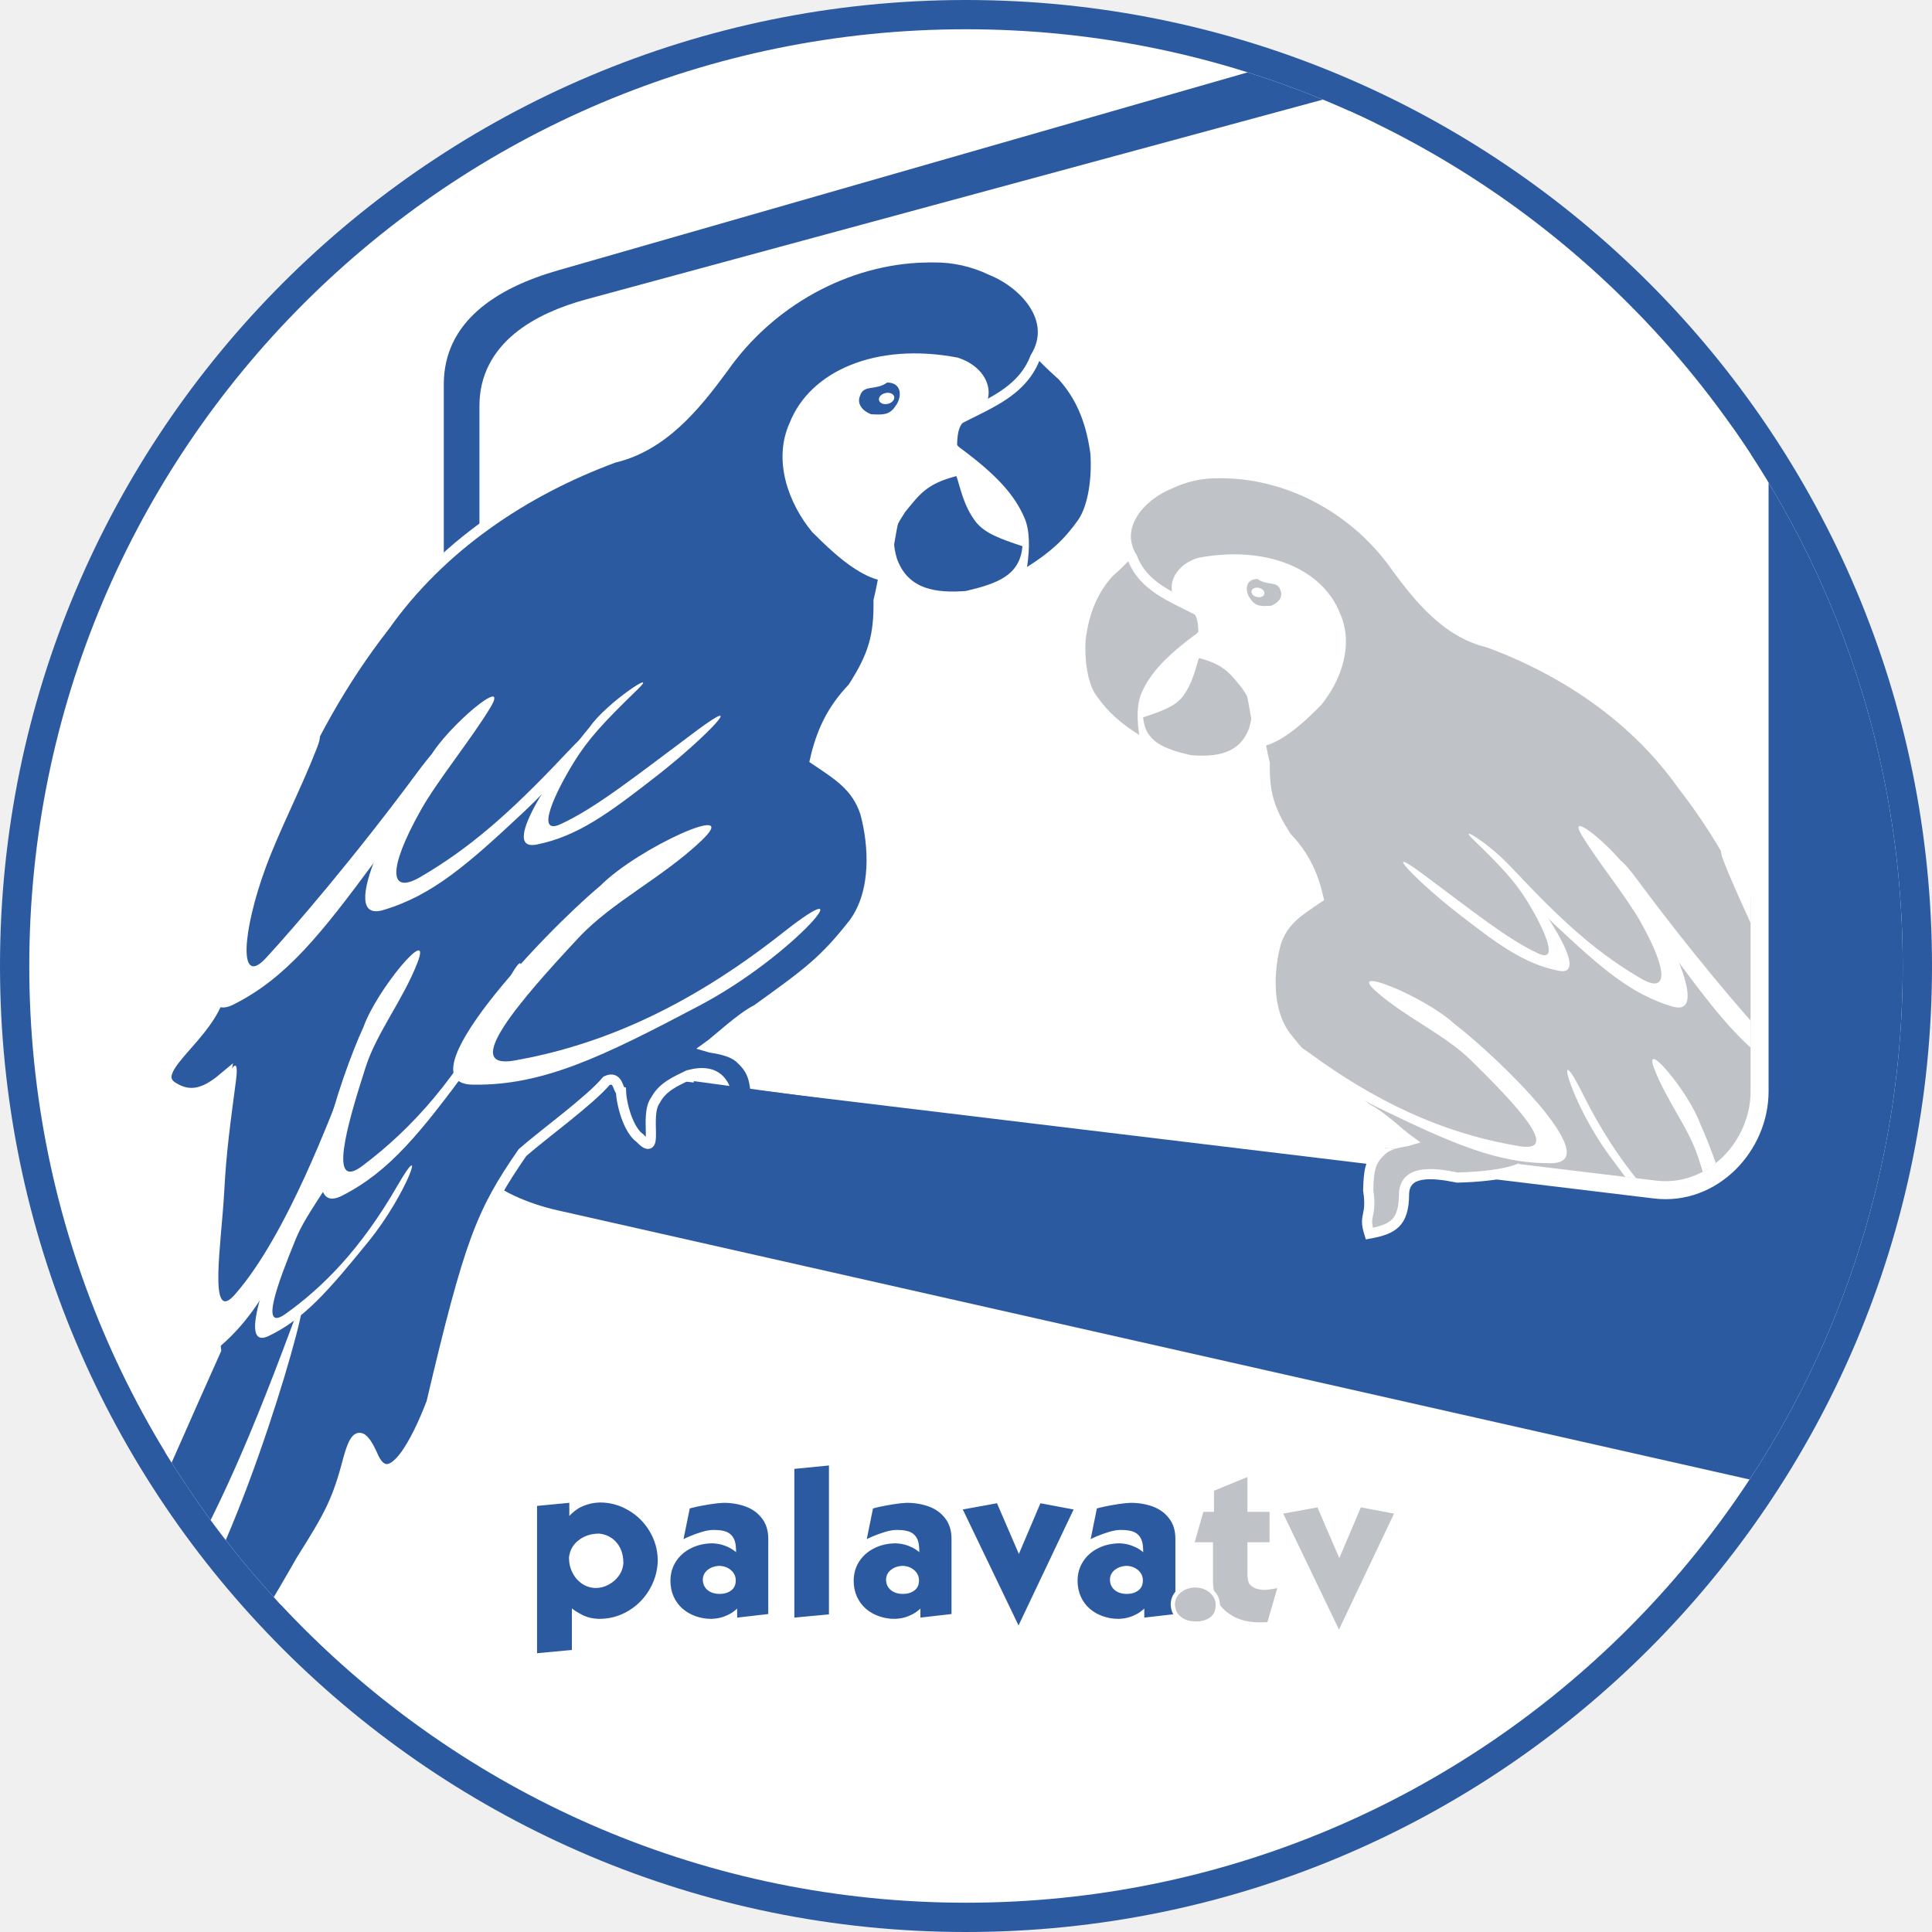
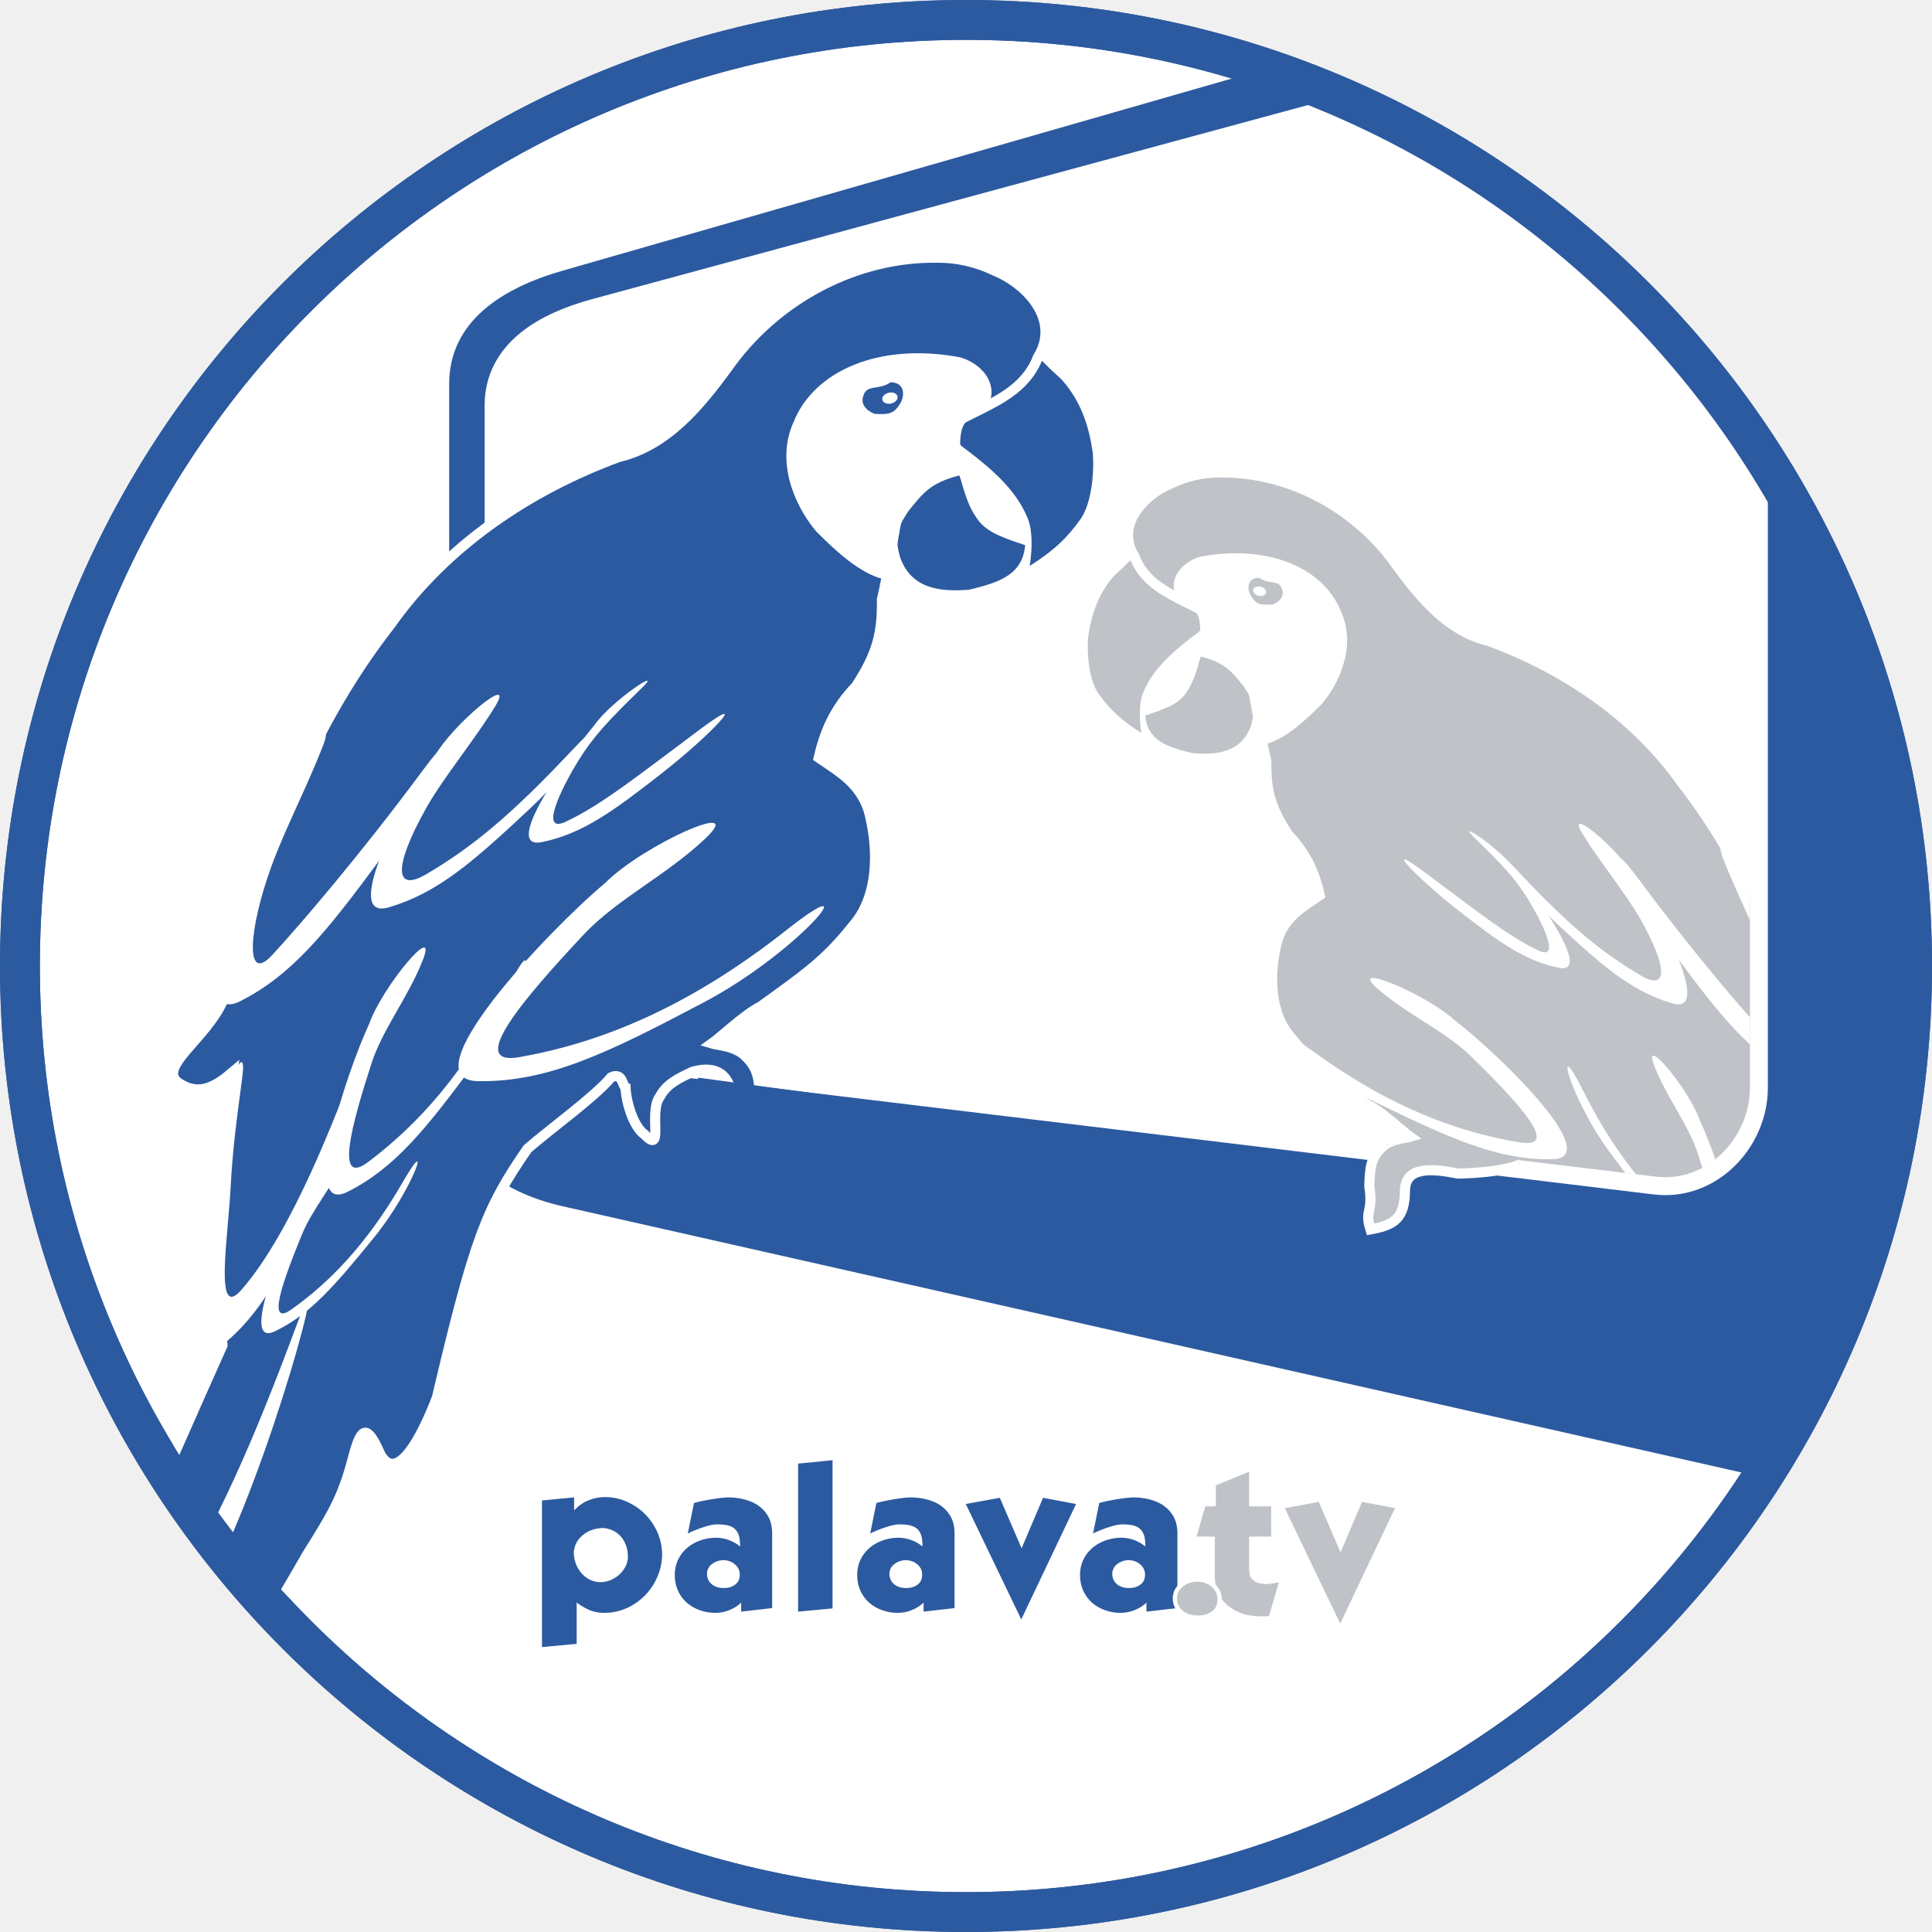
- <svg xmlns="http://www.w3.org/2000/svg" id="svg2" version="1.1" xml:space="preserve" width="453.638" height="453.638" viewBox="0 0 453.638 453.638">
+ <svg xmlns="http://www.w3.org/2000/svg" id="svg2" version="1.1" xml:space="preserve" width="455.737" height="455.737" viewBox="0 0 455.737 455.738">
  <defs id="defs6">
    <clipPath clipPathUnits="userSpaceOnUse" id="clipPath22">
      <path d="m 120,781.89 353,0 0,-353 -353,0 0,353 z" id="path24" />
    </clipPath>
    <clipPath clipPathUnits="userSpaceOnUse" id="clipPath28">
      <path d="m 472.535,605.284 c 0,-97.179 -78.777,-175.957 -175.953,-175.957 -97.18,0 -175.957,78.778 -175.957,175.957 0,97.176 78.777,175.957 175.957,175.957 97.176,0 175.953,-78.781 175.953,-175.957 z" id="path30" />
    </clipPath>
    <clipPath clipPathUnits="userSpaceOnUse" id="clipPath38">
      <path d="m 111,403 372,0 0,403 -372,0 0,-403 z" id="path40" />
    </clipPath>
    <clipPath clipPathUnits="userSpaceOnUse" id="clipPath84">
      <path d="m 208,783 236,0 0,-219 -236,0 0,219 z" id="path86" />
    </clipPath>
    <clipPath clipPathUnits="userSpaceOnUse" id="clipPath90">
      <path d="m 226.305,727.402 199.918,54.207 c 9.445,2.563 17.734,-7.468 17.734,-16.75 l 0,-183.031 c 0,-9.281 -8.004,-17.926 -17.734,-16.75 l -199.918,24.133 c -9.731,1.176 -17.739,7.469 -17.739,16.75 l 0,104.691 c 0,9.278 8.293,14.188 17.739,16.75 z" id="path92" />
    </clipPath>
    <clipPath clipPathUnits="userSpaceOnUse" id="clipPath100">
      <path d="m 318,414 178,0 0,285 -178,0 0,-285 z" id="path102" />
    </clipPath>
    <clipPath clipPathUnits="userSpaceOnUse" id="clipPath140">
      <path d="m 356,573 45,0 0,-43 -45,0 0,43 z" id="path142" />
    </clipPath>
    <clipPath clipPathUnits="userSpaceOnUse" id="clipPath146">
      <path d="m 363.125,572.375 37.344,-3.543 -3.543,-38.164 -40.071,6.816 6.27,34.891 z" id="path148" />
    </clipPath>
    <clipPath clipPathUnits="userSpaceOnUse" id="clipPath156">
      <path d="m 370,554 34,0 0,22 -34,0 0,-22 z" id="path158" />
    </clipPath>
  </defs>
-   <g id="g10" transform="matrix(1.25,0,0,-1.25,-143.9062,983.4212)">
-     <g id="g12">
+   <g id="layer2" style="display:none" transform="translate(2.568744,1.16875)">
+     <g id="g12" transform="matrix(1.245488,0,0,-1.245488,-143.3868,979.8714)">
      <path d="m 478.035,605.284 c 0,-100.215 -81.238,-181.457 -181.453,-181.457 -100.215,0 -181.457,81.242 -181.457,181.457 0,100.215 81.242,181.453 181.457,181.453 100.215,0 181.453,-81.238 181.453,-181.453 z" style="fill:#2c5aa0;fill-opacity:1;fill-rule:nonzero;stroke:none" id="path14" />
      <path d="m 472.535,605.284 c 0,-97.179 -78.777,-175.957 -175.953,-175.957 -97.18,0 -175.957,78.778 -175.957,175.957 0,97.176 78.777,175.957 175.957,175.957 97.176,0 175.953,-78.781 175.953,-175.957 z" style="fill:#ffffff;fill-opacity:1;fill-rule:nonzero;stroke:none" id="path16" />
    </g>
+   </g>
+   <g style="display:inline" id="g4243" transform="translate(2.568744,1.16875)">
+     <circle r="223.169" cy="226.7" cx="225.3" id="circle4245" style="display:inline;opacity:1;fill:#ffffff;fill-opacity:1;stroke:#2c5aa0;stroke-width:9.4;stroke-miterlimit:4;stroke-dasharray:none;stroke-dashoffset:0;stroke-opacity:1" />
+   </g>
+   <g id="g10" transform="matrix(1.25,0,0,-1.25,-142.1563,983.7713)" style="display:inline">
    <g id="g18">
      <g id="g20" clip-path="url(#clipPath22)">
        <g id="g26" clip-path="url(#clipPath28)">
          <g id="g32" transform="translate(0,-0.110229)">
            <g id="g34">
              <g id="g36" clip-path="url(#clipPath38)">
                <g id="g42">
                  <path d="m 219.891,736.047 241.218,69.258 c 11.395,3.273 21.399,-9.543 21.399,-21.399 l 0,-257.488 c 0,-11.856 -9.836,-24.012 -21.399,-21.398 l -241.218,54.472 c -11.567,2.61 -21.403,9.543 -21.403,21.399 l 0,133.754 c 0,11.855 10.008,18.128 21.403,21.402 z" style="fill:#2c5aa0;fill-opacity:1;fill-rule:nonzero;stroke:none" id="path44" />
                  <g id="g46" transform="matrix(1,0,0,-1,0,842)">
                    <path d="M 226.305,114.598 426.223,60.391 c 9.445,-2.563 17.734,7.468 17.734,16.75 l 0,183.031 c 0,9.281 -8.004,17.926 -17.734,16.75 L 226.305,252.789 c -9.731,-1.176 -17.739,-7.469 -17.739,-16.75 l 0,-104.691 c 0,-9.278 8.293,-14.188 17.739,-16.75 z" style="fill:#ffffff;fill-opacity:1;fill-rule:nonzero;stroke:#ffffff;stroke-width:6.761;stroke-linecap:butt;stroke-linejoin:miter;stroke-miterlimit:4;stroke-dasharray:none;stroke-opacity:1" id="path48" />
                  </g>
                  <path d="m 308.734,721.051 c 0.149,-0.696 3.129,-3.571 5.297,-5.508 3.629,-4.047 5.199,-8.727 5.918,-13.934 0.305,-4.371 -0.383,-9.621 -2.273,-12.386 -2.582,-3.657 -5.156,-6.055 -9.629,-8.883 0.547,3.547 0.5,6.926 -0.438,9.113 -1.836,4.352 -5.195,8.145 -12.211,13.32 -2.375,1.817 -0.093,5.094 1.497,7.653 3.667,3.344 5.41,5.941 8.777,8.746 0.89,0.769 1.668,2.23 3.062,1.879 z" style="fill:#2c5aa0;fill-opacity:1;fill-rule:nonzero;stroke:none" id="path50" />
                  <path d="m 294.77,697.418 c 0.757,-2.066 1.257,-5.496 3.714,-8.68 1.696,-2.058 4.407,-3.074 8.696,-4.488 -0.45,-5.457 -4.668,-7.02 -10.606,-8.41 -5.488,-0.43 -10.871,0.187 -12.972,6.078 -1.403,4.703 0.171,6.578 1.586,8.805 2.722,3.336 4.027,5.246 9.582,6.695 z" style="fill:#2c5aa0;fill-opacity:1;fill-rule:nonzero;stroke:none" id="path52" />
                  <g id="g54" transform="matrix(1,0,0,-1,0,842)">
                    <path d="m 289.066,103.504 c -15.117,0.316 -29.457,8.469 -38.089,20.812 -5.282,7.192 -11.391,14.657 -20.516,16.813 -16.961,6.254 -32.574,16.773 -43.09,31.664 -7.933,10.152 -14.207,21.5 -19.133,33.391 -2.187,2.91 -4.453,6.597 -6.672,11.269 -5.136,12.262 -2.664,13.957 -5.593,25.824 -3.09,7.672 -13.438,13.356 -8.067,16.246 3.532,2.082 6.485,0.407 9.578,-2.207 -1.441,7.879 -3.668,15.223 -2.773,22.204 -0.246,10.289 -0.199,18.515 1,29.222 -6.543,14.582 -7.746,17.61 -14.926,33.535 -4.73,10.926 -6.461,15.164 -10.738,23.395 -5.625,10.832 -6.352,13.105 -12.422,27.617 -3.406,8.512 -5.543,13.941 -5.52,18.352 0.317,4.23 1.145,6.504 3.336,11.25 3.719,-14.961 0.325,5.281 3.598,12.332 2.934,-18.192 7.086,-29.414 6.684,-23.457 -0.051,4.16 0.082,17.23 0.804,14.562 1.235,-3.211 3.496,-7.125 4.321,-10.609 1.183,-4.578 1.808,-7.781 3.332,-11.52 1.988,-5.719 2.23,2.735 0.488,10.309 2.035,-3.301 3.023,-4.094 5.652,-7.594 4.539,-5.726 11.242,-22.91 16.528,-33.738 5.472,-9.141 10.433,-17.172 14.82,-24.922 5.437,-8.625 6.859,-11.258 8.953,-19.32 1.27,-4.391 2.317,-5.496 4.785,0.203 3.196,6.179 8.071,-3.434 10.774,-10.539 7.117,-30.227 9.363,-35.778 17.09,-46.942 4.234,-3.695 12.714,-9.804 15.792,-13.492 2.196,-1 2.098,1.668 2.711,1.914 0.063,2.406 1.344,7.309 3.567,8.871 3.785,3.981 0.719,-4.179 2.902,-7.113 1.305,-2.496 3.699,-3.524 6.18,-4.723 5.59,-1.515 7.562,1.617 7.683,6.938 0.032,6.383 -0.414,7.461 4.809,8.414 1.395,-4.453 -0.68,-3.5 0.25,-9.645 -0.125,-4.16 -0.324,-6.324 -2.769,-8.621 -1.852,-1.949 -5.383,-2.097 -6.344,-2.394 1.672,-1.18 6.246,-5.543 9.226,-7.008 9.567,-6.883 12.637,-9.094 18.243,-16.254 4.308,-5.91 3.777,-14.641 2.125,-20.746 -1.684,-5.047 -5.231,-7.094 -9.422,-9.934 1.179,-5.148 3.132,-9.418 7.054,-13.496 3.961,-6.097 4.965,-9.867 4.879,-16.387 2.391,-9.855 2.297,-20.796 8.356,-29.355 6.179,-6.57 17.527,-7.059 21.082,-16.34 4.324,-6.984 -1.957,-13.812 -8.274,-16.371 -3.347,-1.609 -7.066,-2.457 -10.785,-2.414 -0.488,-0.004 -0.98,-0.008 -1.469,0 l 0,0.004 z" style="fill:#2c5aa0;fill-opacity:1;fill-rule:nonzero;stroke:#ffffff;stroke-width:1.908;stroke-linecap:butt;stroke-linejoin:miter;stroke-miterlimit:4;stroke-dasharray:none;stroke-opacity:1" id="path56" />
                  </g>
                  <path d="m 263.477,707.469 c -3.266,-7.16 -0.165,-15.281 4.207,-20.555 4.668,-4.68 11.187,-10.816 16.949,-8.992 -1.367,1.988 -2.102,4.437 -2.356,7.336 0.114,2.582 1.231,5.969 5.481,10.238 3.445,2.445 7.383,4.395 7.148,7.832 0.121,5.297 1.93,4.227 4.293,6.188 3.258,2.996 1.543,8.343 -4.207,10.164 -15.398,2.929 -27.683,-2.582 -31.515,-12.211 z" style="fill:#ffffff;fill-opacity:1;fill-rule:nonzero;stroke:none" id="path58" />
                  <path d="m 276.672,712.492 c -0.629,-1.488 0.422,-2.804 2.062,-3.457 2.02,-0.097 3.454,-0.246 4.575,1.508 1.246,1.582 1.359,4.422 -1.524,4.449 -2.242,-1.594 -4.453,-0.316 -5.113,-2.5 z" style="fill:#2c5aa0;fill-opacity:1;fill-rule:nonzero;stroke:none" id="path60" />
                  <path d="m 283.094,712.32 c 0.121,-0.558 -0.418,-1.16 -1.207,-1.34 -0.789,-0.175 -1.528,0.137 -1.649,0.696 -0.121,0.562 0.418,1.164 1.207,1.34 0.789,0.179 1.528,-0.133 1.649,-0.696 z" style="fill:#ffffff;fill-opacity:1;fill-rule:nonzero;stroke:none" id="path62" />
                  <path d="m 163.523,633.113 c -4.918,-10.621 -14.492,-40.004 -4.476,-34.929 9.91,5.015 16.332,13.152 26.449,26.82 10.117,13.668 17.551,29.625 7.938,16.644 -11.629,-15.707 -23.102,-29.074 -28.344,-34.75 -5.238,-5.671 -4.457,4.993 -0.067,16.957 2.559,6.981 6.668,14.84 9.641,22.508 3.215,8.282 -8.414,-5.558 -11.141,-13.25 z" style="fill:#ffffff;fill-opacity:1;fill-rule:nonzero;stroke:none" id="path64" />
                  <path d="m 195.762,644.441 c -5.703,-8.16 -17.985,-31.32 -8.625,-28.531 9.261,2.754 15.925,8.625 26.543,18.578 10.617,9.953 18.187,21.907 7.726,10.77 -10.965,-11.676 -18.496,-17.996 -27.324,-23.149 -5.73,-3.347 -6.324,1.141 0.113,12.606 3.086,5.5 9.399,13.207 13.016,19.183 3.906,6.454 -8.043,-3.425 -11.449,-9.457 z" style="fill:#ffffff;fill-opacity:1;fill-rule:nonzero;stroke:none" id="path66" />
                  <path d="m 225.91,650.297 c -5.176,-6.149 -17.664,-23.649 -9.937,-22.082 7.644,1.547 13.425,5.785 22.683,13.019 9.254,7.235 17.153,15.692 7.266,8.325 -11.231,-8.371 -18.848,-14.481 -25.516,-17.532 -4.871,-2.23 -0.922,6.071 2.512,11.633 2.676,4.332 5.547,7.461 11.937,13.645 4.375,4.238 -5.773,-2.407 -8.945,-7.008 z" style="fill:#ffffff;fill-opacity:1;fill-rule:nonzero;stroke:none" id="path68" />
                  <path d="m 154.102,571.102 c 0.027,-13.207 -2.243,-40.907 1.574,-37.813 8.625,6.996 12.75,16.649 19.344,32.32 6.593,15.676 10.824,32.911 5.257,19.215 -2.914,-7.176 -11.191,-29.945 -21.039,-41.156 -5.097,-5.805 -2.5,9.785 -1.996,19.324 0.391,7.426 1.125,12.653 2.199,20.805 1.161,8.808 -4.515,-4.578 -5.339,-12.695 z" style="fill:#ffffff;fill-opacity:1;fill-rule:nonzero;stroke:none" id="path70" />
                  <path d="m 183.414,593.965 c -4.473,-9.649 -13.168,-36.344 -4.07,-31.735 9.004,4.555 14.84,11.95 24.031,24.368 9.191,12.418 12.82,27.476 6.148,14.058 -7.925,-15.937 -17.085,-25.871 -26.328,-32.812 -6.394,-4.801 -3.031,7.265 0.641,18.629 2.074,6.425 6.996,12.562 9.699,19.531 2.918,7.523 -7.648,-5.051 -10.121,-12.039 z" style="fill:#ffffff;fill-opacity:1;fill-rule:nonzero;stroke:none" id="path72" />
                  <path d="m 119.082,435.84 c 9.004,4.558 26.676,38.39 33.883,52.055 12.18,23.082 23.75,68.023 16.941,49.714 -9.168,-24.656 -14.765,-36.57 -24.687,-53.925 -4.317,-9.282 -18.223,-33.223 -26.137,-47.844 z" style="fill:#ffffff;fill-opacity:1;fill-rule:nonzero;stroke:none" id="path74" />
                  <path d="m 227.895,620.469 c -11.024,-9.223 -37.278,-37.16 -23.957,-37.367 13.179,-0.207 24.414,5.265 42.578,14.855 18.168,9.59 31.5,26.191 15.64,13.672 -18.832,-14.871 -35.457,-21.344 -50.359,-23.988 -10.309,-1.829 0.902,11.175 12.039,23.086 6.301,6.742 15.719,11.23 23.07,18.234 7.942,7.566 -11.91,-1.313 -19.011,-8.492 z" style="fill:#ffffff;fill-opacity:1;fill-rule:nonzero;stroke:none" id="path76" />
                  <path d="m 171.012,559.84 c -3.899,-7.176 -12.137,-27.145 -5.426,-23.949 6.641,3.164 11.305,8.582 18.719,17.703 7.414,9.117 11.172,20.422 5.429,10.461 -6.82,-11.832 -14.007,-19.067 -21.011,-24.032 -4.84,-3.429 -1.512,5.614 1.972,14.114 1.969,4.812 5.899,9.304 8.348,14.504 2.648,5.613 -5.734,-3.582 -8.031,-8.801 z" style="fill:#ffffff;fill-opacity:1;fill-rule:nonzero;stroke:none" id="path78" />
                </g>
                <g id="g80">
                  <g id="g82" clip-path="url(#clipPath84)">
                    <g id="g88" clip-path="url(#clipPath90)">
                      <g id="g94">
                        <g id="g96">
                          <g id="g98" clip-path="url(#clipPath100)">
                            <g id="g104">
                              <path d="m 328.535,683.215 c -0.125,-0.59 -2.644,-3.02 -4.476,-4.656 -3.071,-3.422 -4.399,-7.379 -5.008,-11.782 -0.254,-3.695 0.328,-8.132 1.926,-10.472 2.179,-3.09 4.359,-5.117 8.14,-7.508 -0.465,2.996 -0.422,5.855 0.367,7.707 1.551,3.676 4.395,6.883 10.325,11.258 2.007,1.535 0.078,4.304 -1.266,6.468 -3.098,2.829 -4.574,5.024 -7.422,7.395 -0.75,0.648 -1.41,1.887 -2.586,1.59 z" style="fill:#bfc2c7;fill-opacity:1;fill-rule:nonzero;stroke:none" id="path106" />
                              <path d="m 340.34,663.234 c -0.641,-1.75 -1.063,-4.644 -3.141,-7.336 -1.429,-1.742 -3.722,-2.601 -7.351,-3.796 0.382,-4.61 3.945,-5.934 8.964,-7.11 4.641,-0.363 9.192,0.16 10.969,5.141 1.184,3.972 -0.144,5.562 -1.34,7.441 -2.3,2.821 -3.406,4.434 -8.101,5.66 z" style="fill:#bfc2c7;fill-opacity:1;fill-rule:nonzero;stroke:none" id="path108" />
                              <g id="g110" transform="matrix(-1,0,0,-1,0,842)">
                                <path d="m -345.16,144.039 c -12.781,0.266 -24.902,7.16 -32.199,17.594 -4.465,6.082 -9.633,12.39 -17.348,14.215 -14.336,5.285 -27.535,14.179 -36.426,26.765 -6.707,8.582 -12.008,18.176 -16.172,28.227 -1.851,2.461 -3.765,5.578 -5.64,9.527 -4.344,10.367 -2.254,11.801 -4.727,21.832 -2.617,6.485 -11.363,11.289 -6.82,13.735 2.984,1.761 5.48,0.343 8.094,-1.868 -1.215,6.641 -3.098,12.344 -2.344,18.77 1.59,8.562 2.59,17.031 0.847,24.707 -5.535,12.328 -6.55,14.887 -12.621,28.348 -3.996,9.238 -5.461,12.82 -9.074,19.777 -4.758,9.156 -5.371,11.078 -10.504,23.348 -2.879,7.195 -4.683,11.785 -4.664,15.511 0.266,3.578 0.965,5.5 2.817,9.512 3.144,-12.648 0.277,4.465 3.043,10.426 2.48,-15.379 5.992,-24.863 5.652,-19.832 -0.043,3.519 0.066,14.566 0.68,12.312 1.043,-2.715 2.953,-6.023 3.652,-8.968 1,-3.872 1.527,-6.579 2.816,-9.739 1.68,-4.832 1.883,2.313 0.414,8.715 1.719,-2.789 2.555,-3.461 4.778,-6.422 3.836,-4.84 9.504,-19.367 13.968,-28.519 4.629,-7.727 8.821,-14.516 12.532,-21.067 4.597,-7.293 5.797,-9.519 7.566,-16.332 1.074,-3.715 1.957,-4.648 4.047,0.168 2.703,5.227 6.824,-2.902 9.105,-8.906 6.434,-3.512 9.422,-5.379 13.79,-11.172 7.812,-10.058 8.566,-15.668 10.222,-29.195 0.852,-4.492 1.188,-7.606 3.789,-10.723 1.856,-0.844 1.774,1.41 2.293,1.617 0.051,2.036 1.137,6.18 3.016,7.496 3.199,3.368 0.605,-3.531 2.449,-6.011 1.102,-2.11 3.129,-2.977 5.227,-3.992 4.726,-1.278 6.39,1.367 6.496,5.867 0.027,5.394 -0.352,6.308 4.062,7.113 1.18,-3.766 -0.57,-2.961 0.215,-8.156 -0.109,-3.516 -0.277,-5.344 -2.344,-7.285 -1.566,-1.649 -4.55,-1.774 -5.363,-2.024 1.414,-1 5.281,-4.687 7.801,-5.926 8.086,-5.82 10.683,-7.687 15.422,-13.742 3.644,-4.996 3.195,-12.375 1.797,-17.539 -1.422,-4.262 -4.422,-5.996 -7.965,-8.394 0.996,-4.356 2.648,-7.961 5.965,-11.411 3.347,-5.156 4.195,-8.339 4.125,-13.855 2.019,-8.328 1.937,-17.578 7.062,-24.813 5.223,-5.554 14.817,-5.968 17.82,-13.816 3.657,-5.902 -1.652,-11.676 -6.992,-13.836 -2.832,-1.363 -5.976,-2.078 -9.121,-2.039 -0.414,-0.008 -0.828,-0.012 -1.238,0 z" style="fill:#bfc2c7;fill-opacity:1;fill-rule:nonzero;stroke:#ffffff;stroke-width:1.908;stroke-linecap:butt;stroke-linejoin:miter;stroke-miterlimit:4;stroke-dasharray:none;stroke-opacity:1" id="path112" />
                              </g>
                              <path d="m 366.793,671.73 c 2.762,-6.054 0.141,-12.918 -3.555,-17.375 -3.945,-3.957 -9.461,-9.144 -14.328,-7.601 1.156,1.68 1.774,3.75 1.988,6.199 -0.093,2.184 -1.039,5.047 -4.632,8.656 -2.911,2.067 -6.243,3.715 -6.039,6.621 -0.102,4.477 -1.633,3.575 -3.629,5.231 -2.758,2.531 -1.309,7.055 3.554,8.594 13.016,2.476 23.403,-2.184 26.641,-10.325 z" style="fill:#ffffff;fill-opacity:1;fill-rule:nonzero;stroke:none" id="path114" />
                              <path d="m 355.641,675.98 c 0.531,-1.261 -0.36,-2.371 -1.743,-2.925 -1.71,-0.082 -2.921,-0.207 -3.871,1.277 -1.05,1.336 -1.148,3.734 1.289,3.762 1.899,-1.348 3.766,-0.27 4.325,-2.114 z" style="fill:#bfc2c7;fill-opacity:1;fill-rule:nonzero;stroke:none" id="path116" />
                              <path d="m 350.211,675.832 c -0.106,-0.473 0.351,-0.98 1.019,-1.129 0.668,-0.152 1.29,0.109 1.395,0.586 0.102,0.477 -0.355,0.981 -1.02,1.133 -0.667,0.148 -1.293,-0.113 -1.394,-0.59 z" style="fill:#ffffff;fill-opacity:1;fill-rule:nonzero;stroke:none" id="path118" />
                              <path d="m 448.297,613.941 c 4.156,-8.976 12.25,-33.816 3.781,-29.527 -8.375,4.238 -13.805,11.121 -22.355,22.676 -8.551,11.555 -14.836,25.043 -6.715,14.066 9.832,-13.277 19.531,-24.578 23.961,-29.375 4.433,-4.797 3.769,4.223 0.062,14.336 -2.168,5.903 -5.64,12.543 -8.152,19.028 -2.715,7 7.113,-4.7 9.418,-11.204 z" style="fill:#ffffff;fill-opacity:1;fill-rule:nonzero;stroke:none" id="path120" />
                              <path d="m 421.965,621.906 c 4.82,-6.898 15.203,-26.476 7.289,-24.121 -7.828,2.332 -13.461,7.293 -22.438,15.707 -8.972,8.414 -15.371,18.52 -6.531,9.106 9.27,-9.871 15.637,-15.215 23.102,-19.571 4.843,-2.828 5.343,0.965 -0.098,10.657 -2.609,4.648 -7.945,11.164 -11.004,16.214 -3.301,5.457 6.801,-2.894 9.68,-7.992 z" style="fill:#ffffff;fill-opacity:1;fill-rule:nonzero;stroke:none" id="path122" />
                              <path d="m 399.477,623.168 c 4.375,-5.199 14.929,-19.988 8.398,-18.668 -6.461,1.309 -11.352,4.891 -19.176,11.008 -7.824,6.117 -14.5,13.265 -6.14,7.035 9.492,-7.074 15.929,-12.238 21.566,-14.82 4.117,-1.883 0.781,5.132 -2.121,9.836 -2.262,3.66 -4.692,6.308 -10.094,11.535 -3.699,3.582 4.883,-2.035 7.567,-5.926 z" style="fill:#ffffff;fill-opacity:1;fill-rule:nonzero;stroke:none" id="path124" />
                              <path d="m 459.258,556.449 c -0.024,-11.164 1.894,-34.578 -1.332,-31.965 -7.289,5.914 -10.778,14.075 -16.352,27.325 -5.574,13.25 -9.148,27.82 -4.445,16.242 2.465,-6.067 9.461,-25.317 17.785,-34.793 4.313,-4.906 2.113,8.273 1.688,16.34 -0.329,6.277 -0.95,10.691 -1.86,17.586 -0.98,7.445 3.817,-3.872 4.516,-10.735 z" style="fill:#ffffff;fill-opacity:1;fill-rule:nonzero;stroke:none" id="path126" />
                              <path d="m 434.477,575.781 c 3.781,-8.16 11.132,-30.726 3.441,-26.832 -7.613,3.856 -12.543,10.106 -20.316,20.602 -7.77,10.5 -10.836,23.226 -5.196,11.883 6.696,-13.473 14.446,-21.872 22.258,-27.739 5.402,-4.058 2.559,6.145 -0.543,15.746 -1.754,5.438 -5.918,10.625 -8.199,16.516 -2.469,6.359 6.465,-4.269 8.555,-10.176 z" style="fill:#ffffff;fill-opacity:1;fill-rule:nonzero;stroke:none" id="path128" />
                              <path d="m 488.859,442.105 c -7.609,3.852 -22.547,32.454 -28.64,44.004 -10.297,19.512 -20.078,57.508 -14.324,42.028 7.75,-20.844 12.484,-30.918 20.871,-45.586 3.648,-7.848 15.406,-28.09 22.093,-40.446 z" style="fill:#ffffff;fill-opacity:1;fill-rule:nonzero;stroke:none" id="path130" />
                            </g>
                          </g>
                        </g>
                      </g>
                    </g>
                  </g>
                </g>
                <g id="g132">
                  <path d="m 272.59,580.086 -27.121,3.676 -2.957,-13.813 12.144,-10.597 c 0,0 24.094,6.55 24.094,7.324 0,0.769 -6.16,13.41 -6.16,13.41 z" style="fill:#2c5aa0;fill-opacity:1;fill-rule:nonzero;stroke:none" id="path134" />
                </g>
                <g id="g136">
                  <g id="g138" clip-path="url(#clipPath140)">
                    <g id="g144" clip-path="url(#clipPath146)">
                      <g id="g150">
                        <g id="g152">
                          <g id="g154" clip-path="url(#clipPath156)">
                            <g id="g160">
                              <g id="g162" transform="matrix(-1,0,0,-1,0,842)">
                                <path d="m -389.797,267.922 c -18.058,3.176 -15.578,7.984 0.899,8.426 4.996,-1.008 9.933,-1.356 10.039,3.14 0.023,5.395 2.101,6.582 6.515,7.387 1.18,-3.766 -0.57,-2.961 0.215,-8.156 -0.109,-3.516 -0.277,-5.344 -2.344,-7.285 -1.566,-1.649 -4.55,-1.774 -5.363,-2.024 -5.367,-0.715 -5.625,-2.058 -9.961,-1.488 z" style="fill:#bfc2c7;fill-opacity:1;fill-rule:nonzero;stroke:#ffffff;stroke-width:1.908;stroke-linecap:butt;stroke-linejoin:miter;stroke-miterlimit:4;stroke-dasharray:none;stroke-opacity:1" id="path164" />
                              </g>
                            </g>
                          </g>
                        </g>
                      </g>
                    </g>
                  </g>
                </g>
                <g id="g166">
                  <path d="m 388.258,594.574 c 8.441,-6.469 28.543,-26.07 18.344,-26.215 -10.09,-0.144 -18.692,3.692 -32.598,10.422 -13.91,6.727 -24.117,18.379 -11.977,9.594 14.422,-10.434 27.149,-14.977 38.559,-16.832 7.891,-1.281 -0.691,7.84 -9.219,16.199 -4.824,4.731 -12.035,7.879 -17.664,12.793 -6.078,5.309 9.117,-0.922 14.555,-5.961 z" style="fill:#ffffff;fill-opacity:1;fill-rule:nonzero;stroke:none" id="path168" />
                </g>
              </g>
            </g>
          </g>
        </g>
      </g>
    </g>
-     <g id="g170">
+   </g>
+   <g id="layer1" style="display:inline" transform="translate(2.568744,1.16875)">
+     <g transform="matrix(1.25,0,0,-1.25,-144.725,982.6025)" id="g170">
      <path d="m 232.223,493.163 c 0,1.008 -0.188,1.91 -0.563,2.703 -0.375,0.801 -0.906,1.442 -1.594,1.922 -0.687,0.488 -1.476,0.781 -2.359,0.875 -1.562,0 -2.875,-0.429 -3.937,-1.281 -1.055,-0.844 -1.641,-1.922 -1.766,-3.234 0,-1.032 0.223,-1.985 0.672,-2.86 0.445,-0.867 1.051,-1.554 1.812,-2.062 0.758,-0.5 1.598,-0.762 2.516,-0.782 0.863,0 1.687,0.211 2.469,0.641 0.789,0.426 1.437,1 1.937,1.719 0.5,0.726 0.77,1.515 0.813,2.359 z m -4.375,11.344 c 1.875,0 3.632,-0.481 5.281,-1.438 1.644,-0.949 2.969,-2.246 3.969,-3.89 1.007,-1.649 1.535,-3.449 1.578,-5.406 0,-1.469 -0.289,-2.883 -0.86,-4.235 -0.562,-1.344 -1.355,-2.543 -2.375,-3.594 -1.023,-1.043 -2.199,-1.855 -3.531,-2.437 -1.324,-0.57 -2.726,-0.859 -4.203,-0.859 l -0.062,0 c -1.219,0.031 -2.282,0.289 -3.188,0.765 -0.906,0.477 -1.543,0.879 -1.906,1.203 l 0,-7.812 -6.547,-0.61 0,27.672 6.062,0.578 0,-2.453 c 0.051,0.039 0.223,0.207 0.516,0.5 0.301,0.289 0.68,0.582 1.141,0.875 0.468,0.289 1.05,0.547 1.75,0.766 0.707,0.227 1.5,0.352 2.375,0.375 z m 31.59,-6.828 0,-14.125 -5.844,-0.672 0,1.734 c 0,-0.062 -0.227,-0.261 -0.672,-0.593 -0.438,-0.336 -1.016,-0.641 -1.734,-0.922 -0.719,-0.282 -1.54,-0.43 -2.454,-0.453 -1.031,0 -2.011,0.168 -2.937,0.5 -0.93,0.324 -1.75,0.796 -2.469,1.421 -0.711,0.625 -1.266,1.383 -1.672,2.282 -0.398,0.894 -0.594,1.879 -0.594,2.953 0,1.32 0.336,2.519 1.016,3.594 0.688,1.07 1.633,1.91 2.844,2.515 1.219,0.613 2.582,0.922 4.094,0.922 0.843,-0.043 1.586,-0.187 2.234,-0.437 0.645,-0.243 1.172,-0.508 1.578,-0.797 0.406,-0.293 0.594,-0.438 0.563,-0.438 0,0.844 -0.071,1.504 -0.203,1.985 -0.219,0.75 -0.626,1.3 -1.219,1.656 -0.586,0.363 -1.528,0.547 -2.828,0.547 -0.625,0 -1.356,-0.125 -2.188,-0.375 -0.824,-0.25 -1.59,-0.528 -2.297,-0.828 -0.711,-0.305 -1.09,-0.481 -1.14,-0.532 l 1.172,5.766 c 0.082,0.039 0.519,0.148 1.312,0.328 0.801,0.176 1.656,0.332 2.562,0.469 0.907,0.144 1.723,0.234 2.454,0.265 1.519,0 2.914,-0.234 4.187,-0.703 1.27,-0.468 2.289,-1.215 3.063,-2.234 0.781,-1.012 1.172,-2.289 1.172,-3.828 z m -6.11,-7.813 c 0,0.782 -0.308,1.43 -0.922,1.953 -0.617,0.52 -1.371,0.782 -2.265,0.782 -0.805,-0.043 -1.496,-0.293 -2.079,-0.75 -0.585,-0.461 -0.89,-1.059 -0.921,-1.797 0,-0.813 0.285,-1.469 0.859,-1.969 0.582,-0.5 1.359,-0.75 2.328,-0.75 0.844,0 1.551,0.211 2.125,0.641 0.582,0.425 0.875,1.054 0.875,1.89 z m 11.008,-6.984 0,27.937 6.5,0.641 0,-27.969 -6.5,-0.609 z m 29.523,14.797 0,-14.125 -5.843,-0.672 0,1.734 c 0,-0.062 -0.227,-0.261 -0.672,-0.593 -0.438,-0.336 -1.016,-0.641 -1.735,-0.922 -0.718,-0.282 -1.539,-0.43 -2.453,-0.453 -1.031,0 -2.011,0.168 -2.937,0.5 -0.93,0.324 -1.75,0.796 -2.469,1.421 -0.711,0.625 -1.266,1.383 -1.672,2.282 -0.398,0.894 -0.594,1.879 -0.594,2.953 0,1.32 0.336,2.519 1.016,3.594 0.688,1.07 1.633,1.91 2.844,2.515 1.218,0.613 2.582,0.922 4.094,0.922 0.843,-0.043 1.585,-0.187 2.234,-0.437 0.644,-0.243 1.172,-0.508 1.578,-0.797 0.406,-0.293 0.594,-0.438 0.562,-0.438 0,0.844 -0.07,1.504 -0.203,1.985 -0.218,0.75 -0.625,1.3 -1.218,1.656 -0.586,0.363 -1.528,0.547 -2.829,0.547 -0.624,0 -1.355,-0.125 -2.187,-0.375 -0.824,-0.25 -1.59,-0.528 -2.297,-0.828 -0.711,-0.305 -1.09,-0.481 -1.14,-0.532 l 1.171,5.766 c 0.082,0.039 0.52,0.148 1.313,0.328 0.801,0.176 1.656,0.332 2.562,0.469 0.907,0.144 1.723,0.234 2.454,0.265 1.519,0 2.914,-0.234 4.187,-0.703 1.27,-0.468 2.289,-1.215 3.063,-2.234 0.781,-1.012 1.171,-2.289 1.171,-3.828 z m -6.109,-7.813 c 0,0.782 -0.309,1.43 -0.922,1.953 -0.617,0.52 -1.371,0.782 -2.266,0.782 -0.804,-0.043 -1.496,-0.293 -2.078,-0.75 -0.586,-0.461 -0.89,-1.059 -0.922,-1.797 0,-0.813 0.286,-1.469 0.86,-1.969 0.582,-0.5 1.359,-0.75 2.328,-0.75 0.844,0 1.551,0.211 2.125,0.641 0.582,0.425 0.875,1.054 0.875,1.89 z m 18.699,-8.453 -10.469,21.781 6.422,1.172 4.11,-9.531 4.047,9.531 6.234,-1.172 -10.344,-21.781 z m 29.465,16.266 0,-14.125 -5.844,-0.672 0,1.734 c 0,-0.062 -0.226,-0.261 -0.672,-0.593 -0.437,-0.336 -1.015,-0.641 -1.734,-0.922 -0.719,-0.282 -1.539,-0.43 -2.453,-0.453 -1.031,0 -2.012,0.168 -2.938,0.5 -0.929,0.324 -1.75,0.796 -2.468,1.421 -0.711,0.625 -1.266,1.383 -1.672,2.282 -0.399,0.894 -0.594,1.879 -0.594,2.953 0,1.32 0.336,2.519 1.016,3.594 0.687,1.07 1.633,1.91 2.843,2.515 1.219,0.613 2.582,0.922 4.094,0.922 0.844,-0.043 1.586,-0.187 2.235,-0.437 0.644,-0.243 1.171,-0.508 1.578,-0.797 0.406,-0.293 0.593,-0.438 0.562,-0.438 0,0.844 -0.07,1.504 -0.203,1.985 -0.219,0.75 -0.625,1.3 -1.219,1.656 -0.586,0.363 -1.527,0.547 -2.828,0.547 -0.625,0 -1.355,-0.125 -2.187,-0.375 -0.825,-0.25 -1.59,-0.528 -2.297,-0.828 -0.711,-0.305 -1.09,-0.481 -1.141,-0.532 l 1.172,5.766 c 0.082,0.039 0.52,0.148 1.313,0.328 0.8,0.176 1.656,0.332 2.562,0.469 0.906,0.144 1.723,0.234 2.453,0.265 1.52,0 2.914,-0.234 4.188,-0.703 1.269,-0.468 2.289,-1.215 3.062,-2.234 0.781,-1.012 1.172,-2.289 1.172,-3.828 z m -6.109,-7.813 c 0,0.782 -0.309,1.43 -0.922,1.953 -0.617,0.52 -1.371,0.782 -2.266,0.782 -0.805,-0.043 -1.496,-0.293 -2.078,-0.75 -0.586,-0.461 -0.891,-1.059 -0.922,-1.797 0,-0.813 0.285,-1.469 0.86,-1.969 0.582,-0.5 1.359,-0.75 2.328,-0.75 0.843,0 1.55,0.211 2.125,0.641 0.582,0.425 0.875,1.054 0.875,1.89 z" style="fill:#2c5aa0;fill-opacity:1;fill-rule:nonzero;stroke:none" id="path172" />
      <path d="m 349.445,497.042 0,-5.781 c 0,-0.918 0.098,-1.559 0.297,-1.922 0.207,-0.355 0.57,-0.664 1.094,-0.922 0.344,-0.148 0.922,-0.262 1.734,-0.344 0.52,0.032 1.008,0.082 1.469,0.157 0.469,0.082 0.805,0.144 1.016,0.187 l -1.86,-6.391 c -0.093,0 -0.265,-0.003 -0.515,-0.015 -0.242,-0.008 -0.532,-0.016 -0.875,-0.016 -2.137,0 -3.883,0.422 -5.235,1.266 -2.398,1.363 -3.593,3.523 -3.593,6.484 l 0,7.297 -3.438,0 1.625,5.703 2,0 0,3.969 6.281,2.578 0,-6.547 4.157,0 0,-5.703 -4.157,0 z m 17.196,-16.406 -10.469,21.781 6.422,1.172 4.109,-9.531 4.047,9.531 6.234,-1.172 -10.343,-21.781 z" style="fill:#bfc2c7;fill-opacity:1;fill-rule:nonzero;stroke:none" id="path174" />
      <g id="g176" transform="matrix(1,0,0,-1,0,841.8898)">
        <path d="m 343.879,356.656 c 0,-1.054 -0.418,-1.937 -1.258,-2.648 -0.836,-0.707 -1.871,-1.063 -3.101,-1.063 -1.094,0.047 -2.036,0.387 -2.829,1.02 -0.793,0.625 -1.211,1.445 -1.257,2.457 0,1.101 0.394,1.996 1.179,2.68 0.793,0.687 1.852,1.031 3.18,1.031 1.148,0 2.113,-0.289 2.898,-0.871 0.793,-0.59 1.188,-1.457 1.188,-2.606" style="fill:#bfc2c7;fill-opacity:1;fill-rule:nonzero;stroke:#ffffff;stroke-width:0.8;stroke-linecap:butt;stroke-linejoin:miter;stroke-miterlimit:4;stroke-dasharray:none;stroke-opacity:1" id="path178" />
      </g>
    </g>
  </g>
+   <g transform="translate(2.568744,1.16875)" id="g4230" style="display:inline">
+     <circle style="display:inline;opacity:1;fill:none;fill-opacity:1;stroke:#2c5aa0;stroke-width:9.4;stroke-miterlimit:4;stroke-dasharray:none;stroke-dashoffset:0;stroke-opacity:1" id="circle4232" cx="225.3" cy="226.7" r="223.169" />
+   </g>
</svg>
